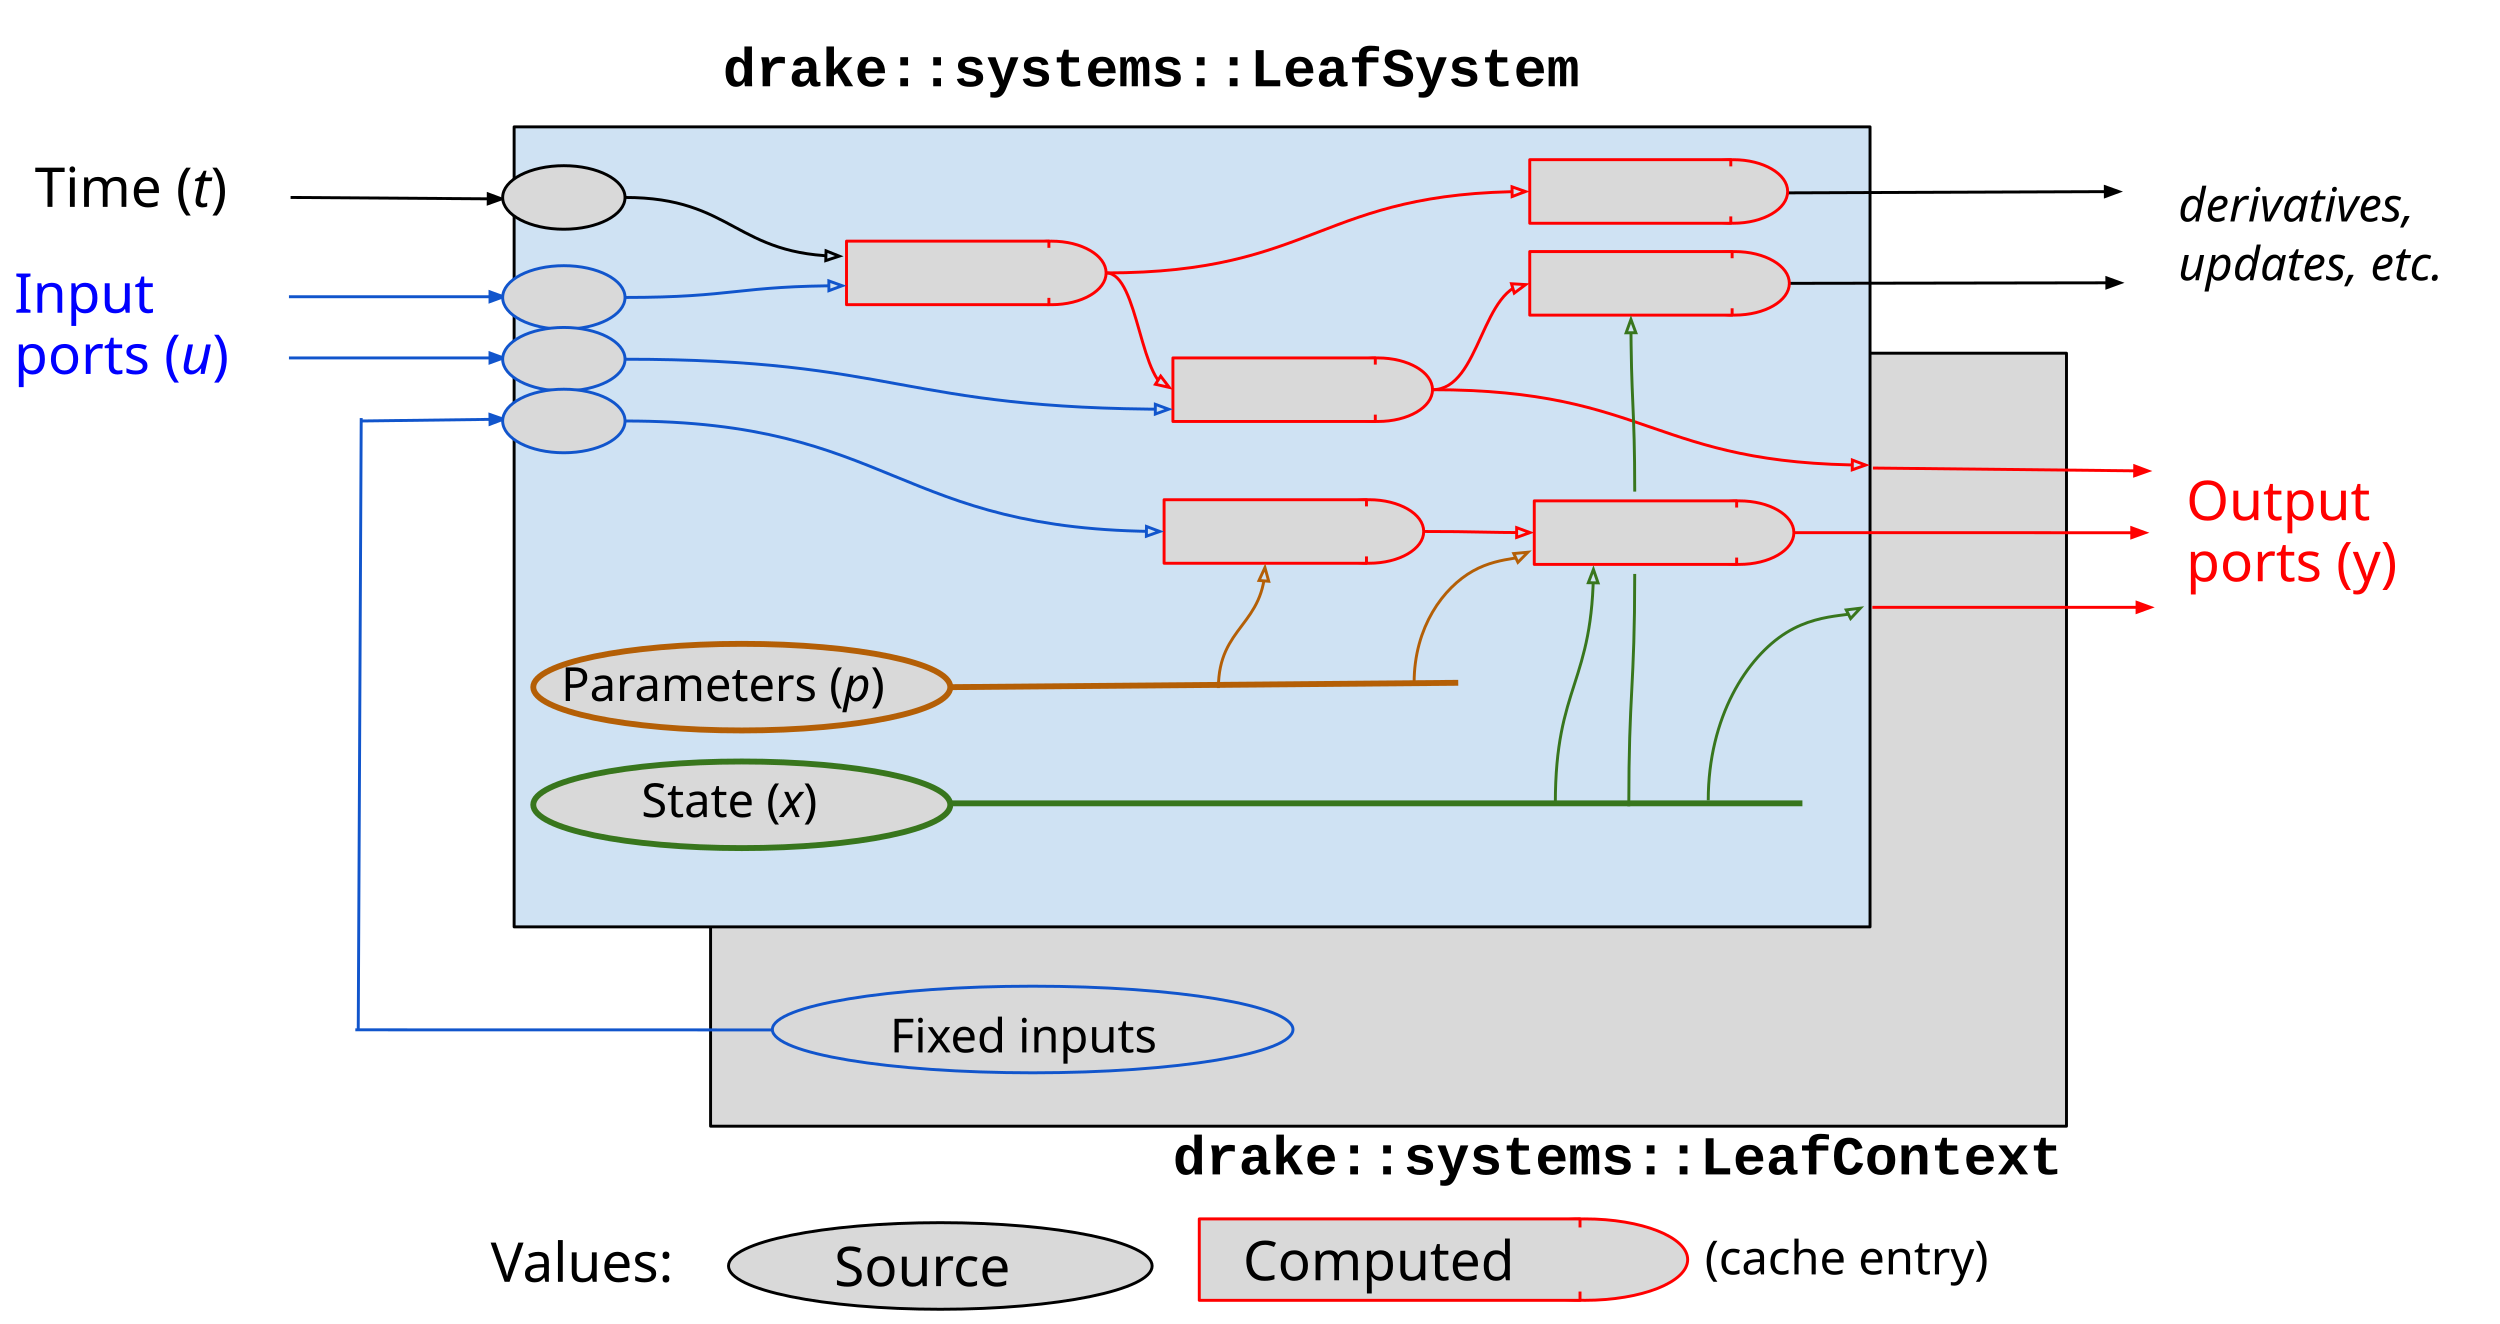
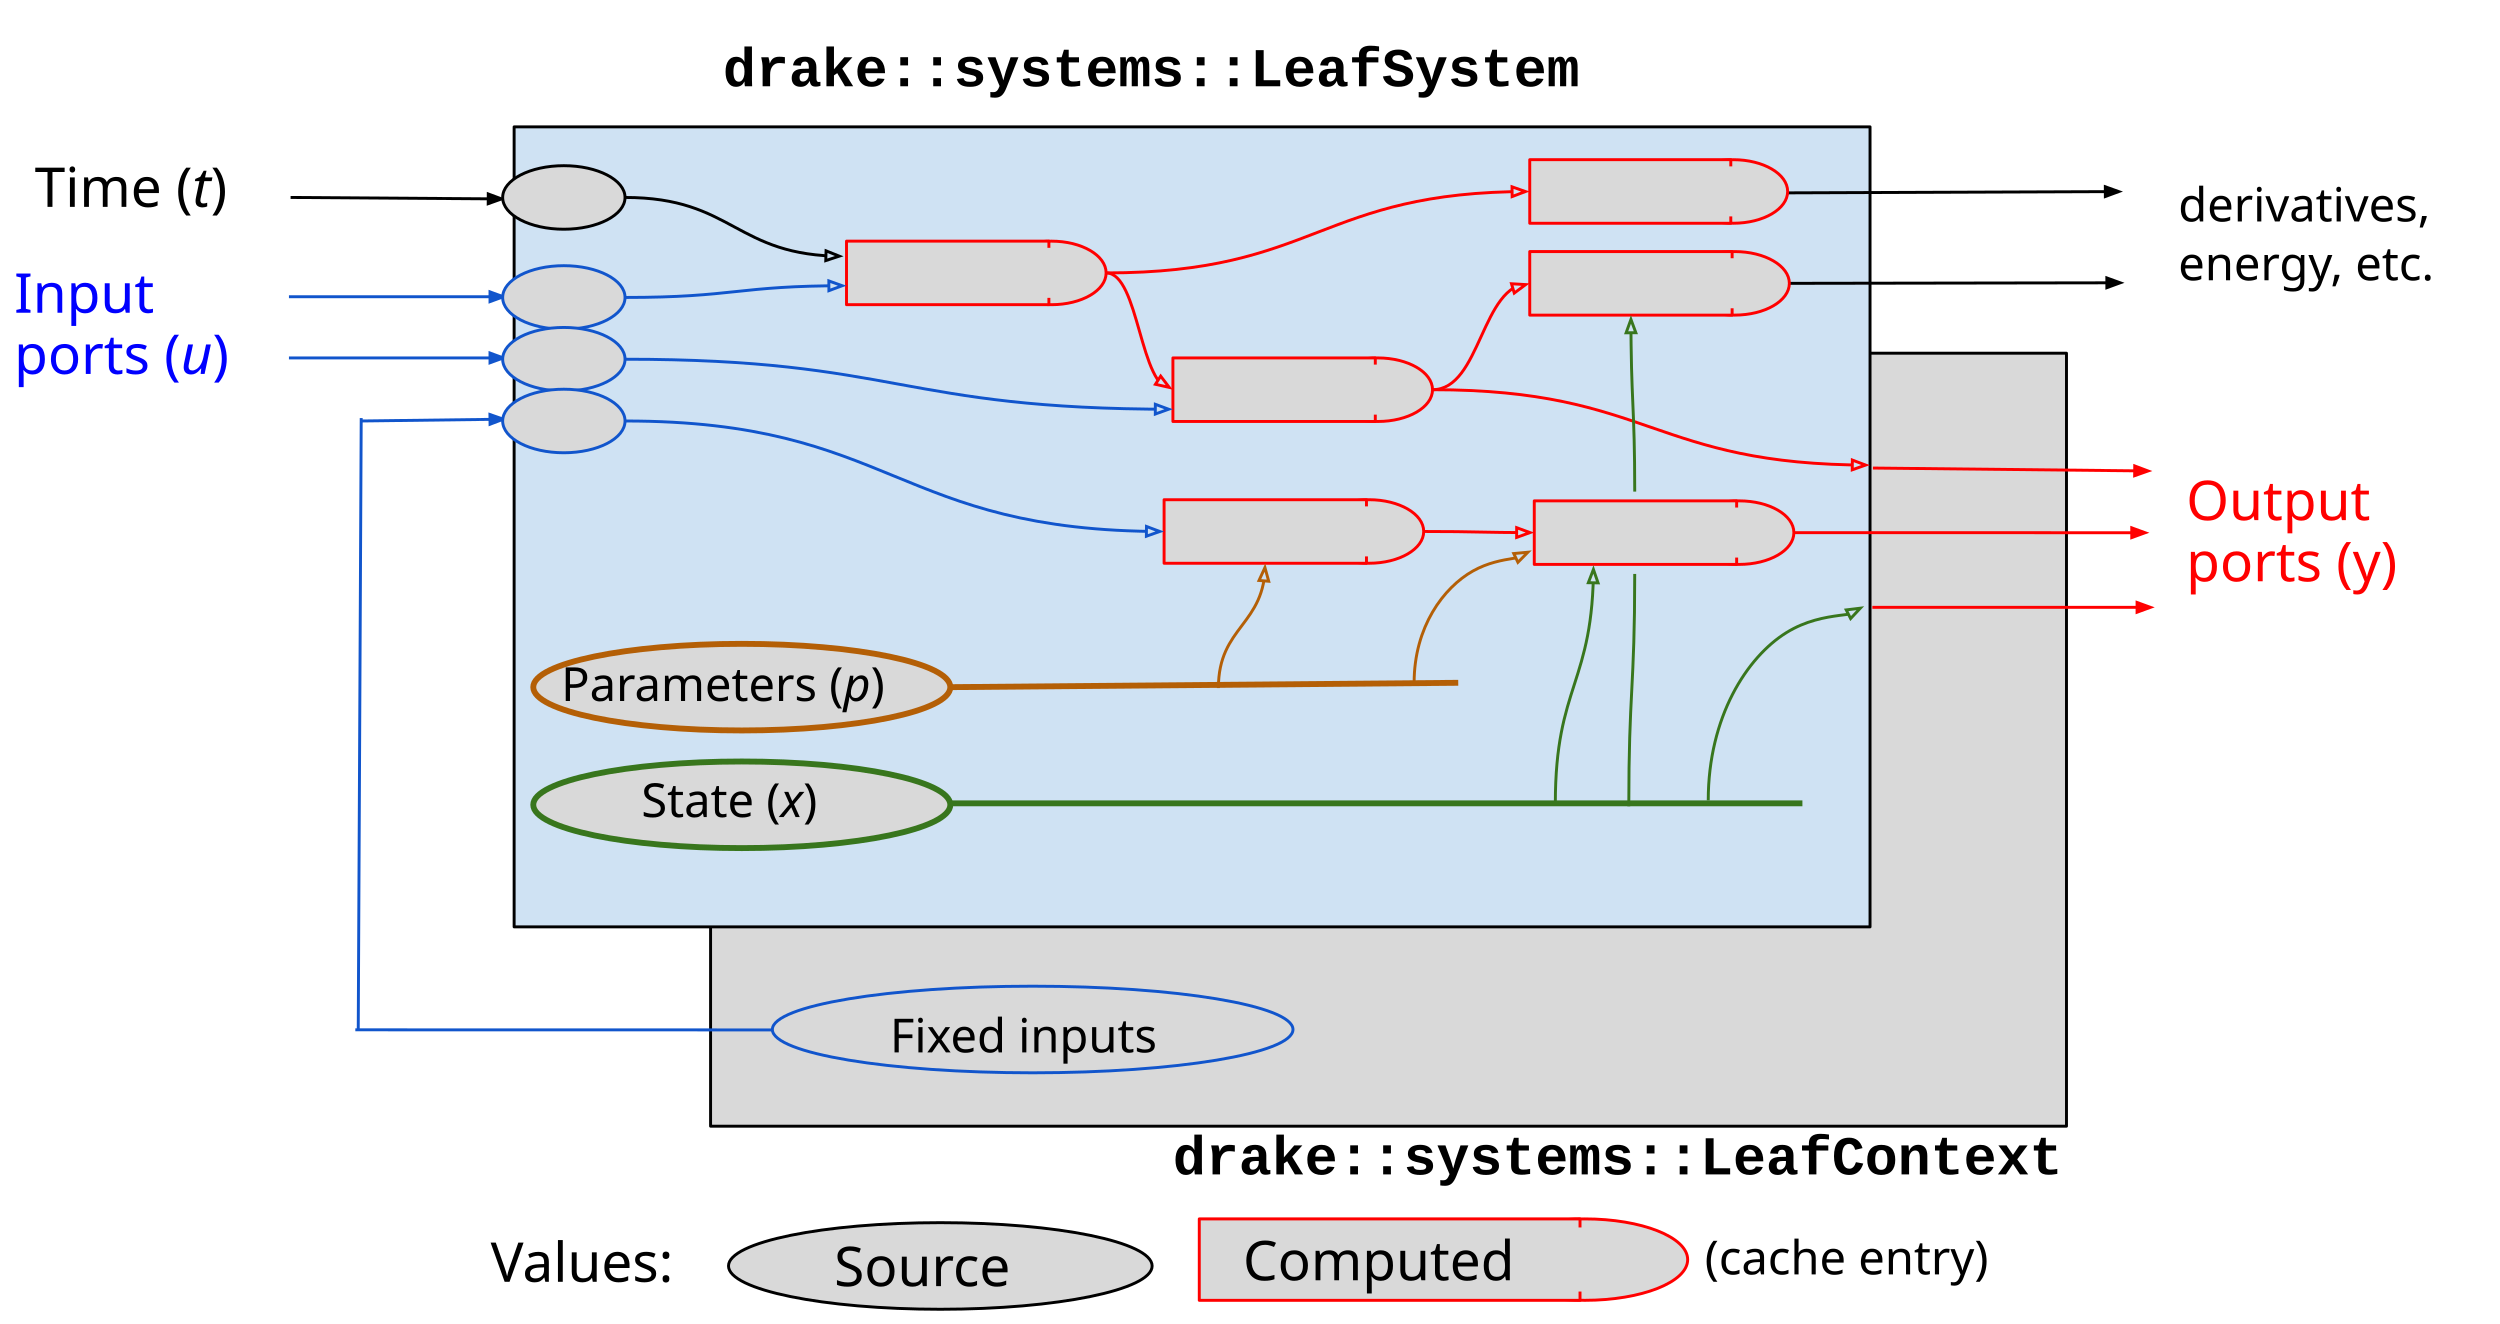
<svg xmlns="http://www.w3.org/2000/svg" style="fill:none;stroke:none;stroke-linecap:square;stroke-miterlimit:10" height="450" width="850" id="svg349" stroke-miterlimit="10" viewBox="0 0 850 450" version="1.1">
  <defs id="defs353" />
  <clipPath id="p.0">
    <path style="clip-rule:nonzero" id="path2" d="M 0,0 H 960 V 720 H 0 Z" />
  </clipPath>
  <path d="m -14.197,-255.664 h 960 v 720 h -960 z" id="path5" style="fill:#000000;fill-opacity:0;fill-rule:evenodd" />
  <path d="m 98.241,100.895 h 74.362" id="path7" style="fill:#000000;fill-opacity:0;fill-rule:evenodd" />
  <path d="m 98.241,100.895 h 68.362" id="path9" style="fill-rule:evenodd;stroke:#1155cc;stroke-width:1;stroke-linecap:butt;stroke-linejoin:round" />
  <path d="m 166.604,102.547 4.538,-1.652 -4.538,-1.652 z" id="path11" style="fill:#1155cc;fill-rule:evenodd;stroke:#1155cc;stroke-width:1;stroke-linecap:butt" />
  <path d="m 98.241,121.695 h 74.362" id="path13" style="fill:#000000;fill-opacity:0;fill-rule:evenodd" />
  <path d="m 98.241,121.695 h 68.362" id="path15" style="fill-rule:evenodd;stroke:#1155cc;stroke-width:1;stroke-linecap:butt;stroke-linejoin:round" />
  <path d="m 166.604,123.347 4.538,-1.652 -4.538,-1.652 z" id="path17" style="fill:#1155cc;fill-rule:evenodd;stroke:#1155cc;stroke-width:1;stroke-linecap:butt" />
  <path d="M 241.596,120.097 H 702.604 V 382.9 H 241.596 Z" id="path19" style="fill:#d9d9d9;fill-rule:evenodd" />
  <path d="M 241.596,120.097 H 702.604 V 382.9 H 241.596 Z" id="path21" style="fill-rule:evenodd;stroke:#000000;stroke-width:1;stroke-linecap:butt;stroke-linejoin:round" />
  <path d="m 122.803,143.136 49.795,-0.63" id="path23" style="fill:#000000;fill-opacity:0;fill-rule:evenodd" />
  <path d="m 122.803,143.136 43.796,-0.554" id="path25" style="fill-rule:evenodd;stroke:#1155cc;stroke-width:1;stroke-linecap:butt;stroke-linejoin:round" />
  <path d="m 166.62,144.234 4.517,-1.709 -4.559,-1.594 z" id="path27" style="fill:#1155cc;fill-rule:evenodd;stroke:#1155cc;stroke-width:1;stroke-linecap:butt" />
  <path d="M 98.803,67.136 172,67.64" id="path29" style="fill:#000000;fill-opacity:0;fill-rule:evenodd" />
  <path d="m 98.803,67.136 67.197,0.463" id="path31" style="fill-rule:evenodd;stroke:#000000;stroke-width:1;stroke-linecap:butt;stroke-linejoin:round" />
  <path d="m 165.989,69.251 4.549,-1.62 -4.527,-1.683 z" id="path33" style="fill:#000000;fill-rule:evenodd;stroke:#000000;stroke-width:1;stroke-linecap:butt" />
  <path d="M 174.803,43.136 H 635.811 V 315.136 H 174.803 Z" id="path35" style="fill:#cfe2f3;fill-rule:evenodd" />
  <path d="M 174.803,43.136 H 635.811 V 315.136 H 174.803 Z" id="path37" style="fill-rule:evenodd;stroke:#000000;stroke-width:1;stroke-linecap:butt;stroke-linejoin:round" />
  <path d="m 487.058,348.496 h 327.433 v 21.606 h -327.433 z" id="path39" style="fill:#000000;fill-opacity:0;fill-rule:evenodd" />
  <path d="m 234.052,4.496 h 327.433 V 26.102 h -327.433 z" id="path43" style="fill:#000000;fill-opacity:0;fill-rule:evenodd" />
  <path d="m 636.803,159.136 94.992,1.008" id="path47" style="fill:#000000;fill-opacity:0;fill-rule:evenodd" />
  <path d="m 636.803,159.136 88.992,0.944" id="path49" style="fill-rule:evenodd;stroke:#ff0000;stroke-width:1;stroke-linecap:butt;stroke-linejoin:round" />
  <path d="m 725.778,161.732 4.555,-1.604 -4.52,-1.7 z" id="path51" style="fill:#ff0000;fill-rule:evenodd;stroke:#ff0000;stroke-width:1;stroke-linecap:butt" />
  <path d="m 609.917,181.096 120.882,0.032" id="path53" style="fill:#000000;fill-opacity:0;fill-rule:evenodd" />
  <path d="m 609.917,181.096 114.882,0.03" id="path55" style="fill-rule:evenodd;stroke:#ff0000;stroke-width:1;stroke-linecap:butt;stroke-linejoin:round" />
  <path d="m 724.798,182.777 4.539,-1.651 -4.538,-1.653 z" id="path57" style="fill:#ff0000;fill-rule:evenodd;stroke:#ff0000;stroke-width:1;stroke-linecap:butt" />
  <path d="m 636.604,206.495 h 96" id="path59" style="fill:#000000;fill-opacity:0;fill-rule:evenodd" />
  <path d="m 636.604,206.495 h 90" id="path61" style="fill-rule:evenodd;stroke:#ff0000;stroke-width:1;stroke-linecap:butt;stroke-linejoin:round" />
  <path d="m 726.604,208.147 4.538,-1.652 -4.538,-1.652 z" id="path63" style="fill:#ff0000;fill-rule:evenodd;stroke:#ff0000;stroke-width:1;stroke-linecap:butt" />
  <path d="m 608.378,96.336 113.953,-0.189" id="path65" style="fill:#000000;fill-opacity:0;fill-rule:evenodd" />
  <path d="m 608.378,96.336 107.953,-0.179" id="path67" style="fill-rule:evenodd;stroke:#000000;stroke-width:1;stroke-linecap:butt;stroke-linejoin:round" />
  <path d="m 716.334,97.809 4.535,-1.659 -4.541,-1.644 z" id="path69" style="fill:#000000;fill-rule:evenodd;stroke:#000000;stroke-width:1;stroke-linecap:butt" />
  <path d="M 7.042,96.688 H 103.042 V 137.884 H 7.042 Z" id="path71" style="fill:#000000;fill-opacity:0;fill-rule:evenodd" />
  <path d="m 607.262,65.575 114.551,-0.441" id="path81" style="fill:#000000;fill-opacity:0;fill-rule:evenodd" />
  <path d="m 607.262,65.575 108.551,-0.418" id="path83" style="fill-rule:evenodd;stroke:#000000;stroke-width:1;stroke-linecap:butt;stroke-linejoin:round" />
  <path d="m 715.82,66.809 4.532,-1.669 -4.544,-1.634 z" id="path85" style="fill:#000000;fill-rule:evenodd;stroke:#000000;stroke-width:1;stroke-linecap:butt" />
  <path d="m 4,43.136 h 100 v 41.197 H 4 Z" id="path87" style="fill:#000000;fill-opacity:0;fill-rule:evenodd" />
  <path d="m 738.717,165.139 h 96 v 41.197 h -96 z" id="path95" style="fill:#000000;fill-opacity:0;fill-rule:evenodd" />
  <path d="M 733.396,50.895 H 848.609 V 115.682 H 733.396 Z" id="path105" style="fill:#000000;fill-opacity:0;fill-rule:evenodd" />
  <path d="M 262.604,350.171 120.808,350.14" id="path111" style="fill:#000000;fill-opacity:0;fill-rule:evenodd" />
  <path d="M 262.604,350.171 120.808,350.14" id="path113" style="fill-rule:evenodd;stroke:#1155cc;stroke-width:1;stroke-linecap:butt;stroke-linejoin:round" />
  <path d="m 121.803,350.136 1.008,-208" id="path115" style="fill:#000000;fill-opacity:0;fill-rule:evenodd" />
  <path d="m 121.803,350.136 1.008,-208" id="path117" style="fill-rule:evenodd;stroke:#1155cc;stroke-width:1;stroke-linecap:butt;stroke-linejoin:round" />
  <path d="m 181.312,233.63 v 0 c 0,-8.132 31.742,-14.724 70.898,-14.724 v 0 c 39.156,0 70.898,6.592 70.898,14.724 v 0 c 0,8.132 -31.742,14.724 -70.898,14.724 v 0 c -39.156,0 -70.898,-6.592 -70.898,-14.724 z" id="path119" style="fill:#d9d9d9;fill-rule:evenodd" />
  <path d="m 181.312,233.63 v 0 c 0,-8.132 31.742,-14.724 70.898,-14.724 v 0 c 39.156,0 70.898,6.592 70.898,14.724 v 0 c 0,8.132 -31.742,14.724 -70.898,14.724 v 0 c -39.156,0 -70.898,-6.592 -70.898,-14.724 z" id="path121" style="fill-rule:evenodd;stroke:#b45f06;stroke-width:2;stroke-linecap:butt;stroke-linejoin:round" />
  <path d="m 170.903,67.136 v 0 c 0,-5.966 9.314,-10.803 20.803,-10.803 v 0 c 11.489,0 20.803,4.837 20.803,10.803 v 0 c 0,5.966 -9.314,10.803 -20.803,10.803 v 0 c -11.489,0 -20.803,-4.837 -20.803,-10.803 z" id="path123" style="fill:#d9d9d9;fill-rule:evenodd" />
  <path d="m 170.903,67.136 v 0 c 0,-5.966 9.314,-10.803 20.803,-10.803 v 0 c 11.489,0 20.803,4.837 20.803,10.803 v 0 c 0,5.966 -9.314,10.803 -20.803,10.803 v 0 c -11.489,0 -20.803,-4.837 -20.803,-10.803 z" id="path125" style="fill-rule:evenodd;stroke:#000000;stroke-width:1;stroke-linecap:butt;stroke-linejoin:round" />
  <path d="m 170.903,101.136 v 0 c 0,-5.966 9.314,-10.803 20.803,-10.803 v 0 c 11.489,0 20.803,4.837 20.803,10.803 v 0 c 0,5.966 -9.314,10.803 -20.803,10.803 v 0 c -11.489,0 -20.803,-4.837 -20.803,-10.803 z" id="path127" style="fill:#d9d9d9;fill-rule:evenodd" />
  <path d="m 170.903,101.136 v 0 c 0,-5.966 9.314,-10.803 20.803,-10.803 v 0 c 11.489,0 20.803,4.837 20.803,10.803 v 0 c 0,5.966 -9.314,10.803 -20.803,10.803 v 0 c -11.489,0 -20.803,-4.837 -20.803,-10.803 z" id="path129" style="fill-rule:evenodd;stroke:#1155cc;stroke-width:1;stroke-linecap:butt;stroke-linejoin:round" />
  <path d="m 170.903,122.136 v 0 c 0,-5.966 9.314,-10.803 20.803,-10.803 v 0 c 11.489,0 20.803,4.837 20.803,10.803 v 0 c 0,5.966 -9.314,10.803 -20.803,10.803 v 0 c -11.489,0 -20.803,-4.837 -20.803,-10.803 z" id="path131" style="fill:#d9d9d9;fill-rule:evenodd" />
  <path d="m 170.903,122.136 v 0 c 0,-5.966 9.314,-10.803 20.803,-10.803 v 0 c 11.489,0 20.803,4.837 20.803,10.803 v 0 c 0,5.966 -9.314,10.803 -20.803,10.803 v 0 c -11.489,0 -20.803,-4.837 -20.803,-10.803 z" id="path133" style="fill-rule:evenodd;stroke:#1155cc;stroke-width:1;stroke-linecap:butt;stroke-linejoin:round" />
  <path d="m 170.903,143.136 v 0 c 0,-5.966 9.314,-10.803 20.803,-10.803 v 0 c 11.489,0 20.803,4.837 20.803,10.803 v 0 c 0,5.966 -9.314,10.803 -20.803,10.803 v 0 c -11.489,0 -20.803,-4.837 -20.803,-10.803 z" id="path135" style="fill:#d9d9d9;fill-rule:evenodd" />
  <path d="m 170.903,143.136 v 0 c 0,-5.966 9.314,-10.803 20.803,-10.803 v 0 c 11.489,0 20.803,4.837 20.803,10.803 v 0 c 0,5.966 -9.314,10.803 -20.803,10.803 v 0 c -11.489,0 -20.803,-4.837 -20.803,-10.803 z" id="path137" style="fill-rule:evenodd;stroke:#1155cc;stroke-width:1;stroke-linecap:butt;stroke-linejoin:round" />
  <path d="m 262.604,350.029 v 0 c 0,-8.132 39.625,-14.724 88.504,-14.724 v 0 c 48.879,0 88.504,6.592 88.504,14.724 v 0 c 0,8.132 -39.625,14.724 -88.504,14.724 v 0 c -48.879,0 -88.504,-6.592 -88.504,-14.724 z" id="path139" style="fill:#d9d9d9;fill-rule:evenodd" />
  <path d="m 262.604,350.029 v 0 c 0,-8.132 39.625,-14.724 88.504,-14.724 v 0 c 48.879,0 88.504,6.592 88.504,14.724 v 0 c 0,8.132 -39.625,14.724 -88.504,14.724 v 0 c -48.879,0 -88.504,-6.592 -88.504,-14.724 z" id="path141" style="fill-rule:evenodd;stroke:#1155cc;stroke-width:1;stroke-linecap:butt;stroke-linejoin:round" />
  <path d="m 187.551,221.504 h 125.512 v 21.606 H 187.551 Z" id="path145" style="fill:#000000;fill-opacity:0;fill-rule:evenodd" />
  <path d="m 181.312,273.63 v 0 c 0,-8.132 31.742,-14.724 70.898,-14.724 v 0 c 39.156,0 70.898,6.592 70.898,14.724 v 0 c 0,8.132 -31.742,14.724 -70.898,14.724 v 0 c -39.156,0 -70.898,-6.592 -70.898,-14.724 z" id="path153" style="fill:#d9d9d9;fill-rule:evenodd" />
  <path d="m 181.312,273.63 v 0 c 0,-8.132 31.742,-14.724 70.898,-14.724 v 0 c 39.156,0 70.898,6.592 70.898,14.724 v 0 c 0,8.132 -31.742,14.724 -70.898,14.724 v 0 c -39.156,0 -70.898,-6.592 -70.898,-14.724 z" id="path155" style="fill-rule:evenodd;stroke:#38761d;stroke-width:2;stroke-linecap:butt;stroke-linejoin:round" />
  <path d="m 191.551,263.504 h 125.512 v 21.606 H 191.551 Z" id="path157" style="fill:#000000;fill-opacity:0;fill-rule:evenodd" />
  <path d="m 338.911,92.793 v 0 c 0,-5.966 8.32,-10.803 18.584,-10.803 v 0 c 10.263,0 18.584,4.837 18.584,10.803 v 0 c 0,5.966 -8.32,10.803 -18.584,10.803 v 0 c -10.263,0 -18.584,-4.837 -18.584,-10.803 z" id="path165" style="fill:#d9d9d9;fill-rule:evenodd" />
  <path d="m 338.911,92.793 v 0 c 0,-5.966 8.32,-10.803 18.584,-10.803 v 0 c 10.263,0 18.584,4.837 18.584,10.803 v 0 c 0,5.966 -8.32,10.803 -18.584,10.803 v 0 c -10.263,0 -18.584,-4.837 -18.584,-10.803 z" id="path167" style="fill-rule:evenodd;stroke:#ff0000;stroke-width:1;stroke-linecap:butt;stroke-linejoin:round" />
  <path d="M 287.813,81.989 H 356.623 V 103.596 H 287.813 Z" id="path169" style="fill:#d9d9d9;fill-rule:evenodd" />
  <path d="M 287.813,81.989 H 356.623 V 103.596 H 287.813 Z" id="path171" style="fill-rule:evenodd;stroke:#ff0000;stroke-width:1;stroke-linecap:butt;stroke-linejoin:round" />
  <path d="m 353.645,84.26 h 5.971 v 17.008 h -5.971 z" id="path173" style="fill:#d9d9d9;fill-rule:evenodd" />
  <path d="m 572.75,181.096 v 0 c 0,-5.966 8.32,-10.803 18.584,-10.803 v 0 c 10.263,0 18.584,4.837 18.584,10.803 v 0 c 0,5.966 -8.32,10.803 -18.584,10.803 v 0 c -10.263,0 -18.584,-4.837 -18.584,-10.803 z" id="path175" style="fill:#d9d9d9;fill-rule:evenodd" />
  <path d="m 572.75,181.096 v 0 c 0,-5.966 8.32,-10.803 18.584,-10.803 v 0 c 10.263,0 18.584,4.837 18.584,10.803 v 0 c 0,5.966 -8.32,10.803 -18.584,10.803 v 0 c -10.263,0 -18.584,-4.837 -18.584,-10.803 z" id="path177" style="fill-rule:evenodd;stroke:#ff0000;stroke-width:1;stroke-linecap:butt;stroke-linejoin:round" />
  <path d="m 521.652,170.293 h 68.81 v 21.606 h -68.81 z" id="path179" style="fill:#d9d9d9;fill-rule:evenodd" />
  <path d="m 521.652,170.293 h 68.81 v 21.606 h -68.81 z" id="path181" style="fill-rule:evenodd;stroke:#ff0000;stroke-width:1;stroke-linecap:butt;stroke-linejoin:round" />
  <path d="m 587.484,172.563 h 5.971 v 17.008 h -5.971 z" id="path183" style="fill:#d9d9d9;fill-rule:evenodd" />
  <path d="m 446.89,180.703 v 0 c 0,-5.966 8.32,-10.803 18.584,-10.803 v 0 c 10.263,0 18.584,4.837 18.584,10.803 v 0 c 0,5.966 -8.32,10.803 -18.584,10.803 v 0 c -10.263,0 -18.584,-4.837 -18.584,-10.803 z" id="path185" style="fill:#d9d9d9;fill-rule:evenodd" />
  <path d="m 446.89,180.703 v 0 c 0,-5.966 8.32,-10.803 18.584,-10.803 v 0 c 10.263,0 18.584,4.837 18.584,10.803 v 0 c 0,5.966 -8.32,10.803 -18.584,10.803 v 0 c -10.263,0 -18.584,-4.837 -18.584,-10.803 z" id="path187" style="fill-rule:evenodd;stroke:#ff0000;stroke-width:1;stroke-linecap:butt;stroke-linejoin:round" />
  <path d="m 395.791,169.9 h 68.81 v 21.606 h -68.81 z" id="path189" style="fill:#d9d9d9;fill-rule:evenodd" />
  <path d="m 395.791,169.9 h 68.81 v 21.606 h -68.81 z" id="path191" style="fill-rule:evenodd;stroke:#ff0000;stroke-width:1;stroke-linecap:butt;stroke-linejoin:round" />
  <path d="m 461.624,172.171 h 5.971 v 17.008 h -5.971 z" id="path193" style="fill:#d9d9d9;fill-rule:evenodd" />
  <path d="m 571.211,96.336 v 0 c 0,-5.966 8.32,-10.803 18.584,-10.803 v 0 c 10.263,0 18.584,4.837 18.584,10.803 v 0 c 0,5.966 -8.32,10.803 -18.584,10.803 v 0 c -10.263,0 -18.584,-4.837 -18.584,-10.803 z" id="path195" style="fill:#d9d9d9;fill-rule:evenodd" />
  <path d="m 571.211,96.336 v 0 c 0,-5.966 8.32,-10.803 18.584,-10.803 v 0 c 10.263,0 18.584,4.837 18.584,10.803 v 0 c 0,5.966 -8.32,10.803 -18.584,10.803 v 0 c -10.263,0 -18.584,-4.837 -18.584,-10.803 z" id="path197" style="fill-rule:evenodd;stroke:#ff0000;stroke-width:1;stroke-linecap:butt;stroke-linejoin:round" />
  <path d="m 520.113,85.533 h 68.81 v 21.606 h -68.81 z" id="path199" style="fill:#d9d9d9;fill-rule:evenodd" />
  <path d="m 520.113,85.533 h 68.81 v 21.606 h -68.81 z" id="path201" style="fill-rule:evenodd;stroke:#ff0000;stroke-width:1;stroke-linecap:butt;stroke-linejoin:round" />
  <path d="m 585.945,87.803 h 5.971 V 104.811 h -5.971 z" id="path203" style="fill:#d9d9d9;fill-rule:evenodd" />
  <path d="m 570.875,65.1 v 0 c 0,-5.966 8.266,-10.803 18.462,-10.803 v 0 c 10.196,0 18.462,4.837 18.462,10.803 v 0 c 0,5.966 -8.266,10.803 -18.462,10.803 v 0 c -10.196,0 -18.462,-4.837 -18.462,-10.803 z" id="path205" style="fill:#d9d9d9;fill-rule:evenodd" />
  <path d="m 570.875,65.1 v 0 c 0,-5.966 8.266,-10.803 18.462,-10.803 v 0 c 10.196,0 18.462,4.837 18.462,10.803 v 0 c 0,5.966 -8.266,10.803 -18.462,10.803 v 0 c -10.196,0 -18.462,-4.837 -18.462,-10.803 z" id="path207" style="fill-rule:evenodd;stroke:#ff0000;stroke-width:1;stroke-linecap:butt;stroke-linejoin:round" />
  <path d="m 520.113,54.297 h 68.358 v 21.606 h -68.358 z" id="path209" style="fill:#d9d9d9;fill-rule:evenodd" />
  <path d="m 520.113,54.297 h 68.358 v 21.606 h -68.358 z" id="path211" style="fill-rule:evenodd;stroke:#ff0000;stroke-width:1;stroke-linecap:butt;stroke-linejoin:round" />
  <path d="m 585.512,56.567 h 5.932 v 17.008 h -5.932 z" id="path213" style="fill:#d9d9d9;fill-rule:evenodd" />
  <path d="m 449.89,132.499 v 0 c 0,-5.966 8.32,-10.803 18.584,-10.803 v 0 c 10.263,0 18.584,4.837 18.584,10.803 v 0 c 0,5.966 -8.32,10.803 -18.584,10.803 v 0 c -10.263,0 -18.584,-4.837 -18.584,-10.803 z" id="path215" style="fill:#d9d9d9;fill-rule:evenodd" />
  <path d="m 449.89,132.499 v 0 c 0,-5.966 8.32,-10.803 18.584,-10.803 v 0 c 10.263,0 18.584,4.837 18.584,10.803 v 0 c 0,5.966 -8.32,10.803 -18.584,10.803 v 0 c -10.263,0 -18.584,-4.837 -18.584,-10.803 z" id="path217" style="fill-rule:evenodd;stroke:#ff0000;stroke-width:1;stroke-linecap:butt;stroke-linejoin:round" />
  <path d="m 398.791,121.695 h 68.81 v 21.606 h -68.81 z" id="path219" style="fill:#d9d9d9;fill-rule:evenodd" />
  <path d="m 398.791,121.695 h 68.81 v 21.606 h -68.81 z" id="path221" style="fill-rule:evenodd;stroke:#ff0000;stroke-width:1;stroke-linecap:butt;stroke-linejoin:round" />
  <path d="m 464.624,123.966 h 5.971 v 17.008 h -5.971 z" id="path223" style="fill:#d9d9d9;fill-rule:evenodd" />
  <path d="m 487.057,132.499 c 8.264,0 12.394,-9.039 16.528,-18.079 4.134,-9.039 8.271,-18.079 16.543,-18.079" id="path225" style="fill:#000000;fill-opacity:0;fill-rule:evenodd" />
  <path d="m 487.057,132.499 c 8.264,0 12.394,-9.039 16.528,-18.079 2.067,-4.52 4.135,-9.039 6.72,-12.429 0.646,-0.847 1.325,-1.624 2.044,-2.313 0.359,-0.344 0.729,-0.666 1.11,-0.964 0.19,-0.149 0.383,-0.292 0.579,-0.428 0.098,-0.068 0.197,-0.135 0.296,-0.2 l 0.044,-0.028" id="path227" style="fill-rule:evenodd;stroke:#ff0000;stroke-width:1;stroke-linecap:butt;stroke-linejoin:round" />
  <path d="m 514.851,99.64 3.876,-2.881 -4.821,-0.285 z" id="path229" style="fill-rule:evenodd;stroke:#ff0000;stroke-width:1;stroke-linecap:butt" />
  <path d="m 487.057,132.499 c 37.181,0 55.772,6.409 74.362,12.819 18.591,6.409 37.181,12.819 74.362,12.819" id="path231" style="fill:#000000;fill-opacity:0;fill-rule:evenodd" />
  <path d="m 487.057,132.499 c 37.181,0 55.772,6.409 74.362,12.819 9.295,3.205 18.591,6.409 30.21,8.813 5.81,1.202 12.2,2.203 19.462,2.904 3.631,0.35 7.48,0.626 11.583,0.814 2.052,0.094 4.167,0.166 6.35,0.214 l 0.758,0.015" id="path233" style="fill-rule:evenodd;stroke:#ff0000;stroke-width:1;stroke-linecap:butt;stroke-linejoin:round" />
  <path d="m 629.765,159.729 4.554,-1.607 -4.522,-1.696 z" id="path235" style="fill-rule:evenodd;stroke:#ff0000;stroke-width:1;stroke-linecap:butt" />
  <path d="M 322.803,273.136 H 612.819" id="path237" style="fill:#000000;fill-opacity:0;fill-rule:evenodd" />
  <path d="M 322.803,273.136 H 612.819" id="path239" style="fill-rule:evenodd;stroke:#38761d;stroke-width:2;stroke-linecap:butt;stroke-linejoin:round" />
  <path d="m 323.108,233.63 172.693,-1.48" id="path241" style="fill:#000000;fill-opacity:0;fill-rule:evenodd" />
  <path d="m 323.108,233.63 172.693,-1.48" id="path243" style="fill-rule:evenodd;stroke:#b45f06;stroke-width:2;stroke-linecap:butt;stroke-linejoin:round" />
  <path d="m 212.509,67.136 c 18.575,0 27.862,5 37.15,10 9.287,5 18.575,10 37.15,10" id="path245" style="fill:#000000;fill-opacity:0;fill-rule:evenodd" />
  <path d="m 212.509,67.136 c 18.575,0 27.862,5 37.15,10 4.644,2.5 9.287,5 15.092,6.875 2.902,0.938 6.095,1.719 9.723,2.266 1.814,0.273 3.737,0.488 5.787,0.635 l 0.551,0.037" id="path247" style="fill-rule:evenodd;stroke:#000000;stroke-width:1;stroke-linecap:butt;stroke-linejoin:round" />
  <path d="m 280.76,88.6 4.588,-1.509 -4.484,-1.793 z" id="path249" style="fill-rule:evenodd;stroke:#000000;stroke-width:1;stroke-linecap:butt" />
  <path d="m 212.509,101.136 c 18.827,0 28.24,-1 37.654,-2 9.413,-1 18.827,-2 37.654,-2" id="path251" style="fill:#000000;fill-opacity:0;fill-rule:evenodd" />
  <path d="m 212.509,101.136 c 18.827,0 28.24,-1 37.654,-2 4.707,-0.5 9.413,-1 15.297,-1.375 2.942,-0.188 6.178,-0.344 9.855,-0.453 1.839,-0.055 3.787,-0.098 5.865,-0.127 l 0.637,-0.008" id="path253" style="fill-rule:evenodd;stroke:#1155cc;stroke-width:1;stroke-linecap:butt;stroke-linejoin:round" />
  <path d="m 281.827,98.825 4.528,-1.68 -4.548,-1.624 z" id="path255" style="fill-rule:evenodd;stroke:#1155cc;stroke-width:1;stroke-linecap:butt" />
  <path d="m 376.078,92.793 c 5.678,0 8.518,9.929 11.357,19.858 2.839,9.929 5.676,19.858 11.352,19.858" id="path257" style="fill:#000000;fill-opacity:0;fill-rule:evenodd" />
  <path d="m 376.078,92.793 c 5.678,0 8.518,9.929 11.357,19.858 1.419,4.965 2.838,9.929 4.612,13.653 0.443,0.931 0.909,1.784 1.402,2.54 0.062,0.095 0.124,0.188 0.186,0.279 l 0.102,0.145" id="path259" style="fill-rule:evenodd;stroke:#ff0000;stroke-width:1;stroke-linecap:butt;stroke-linejoin:round" />
  <path d="m 392.845,130.659 4.711,1.061 -2.927,-3.841 z" id="path261" style="fill-rule:evenodd;stroke:#ff0000;stroke-width:1;stroke-linecap:butt" />
  <path d="m 376.078,92.793 c 36.009,0 54.013,-6.921 72.017,-13.843 18.004,-6.921 36.007,-13.843 72.014,-13.843" id="path263" style="fill:#000000;fill-opacity:0;fill-rule:evenodd" />
  <path d="m 376.078,92.793 c 36.009,0 54.013,-6.921 72.017,-13.843 9.002,-3.461 18.004,-6.921 29.256,-9.517 5.626,-1.298 11.815,-2.379 18.847,-3.136 3.516,-0.379 7.244,-0.676 11.217,-0.879 1.987,-0.101 4.035,-0.179 6.149,-0.232 l 0.545,-0.012" id="path265" style="fill-rule:evenodd;stroke:#ff0000;stroke-width:1;stroke-linecap:butt;stroke-linejoin:round" />
  <path d="m 514.129,66.827 4.519,-1.703 -4.556,-1.6 z" id="path267" style="fill-rule:evenodd;stroke:#ff0000;stroke-width:1;stroke-linecap:butt" />
  <path d="m 580.803,272.136 c 0,-28.5 13.252,-48.748 26.504,-57 13.252,-8.252 26.504,-4.508 26.504,-9.016" id="path269" style="fill:#000000;fill-opacity:0;fill-rule:evenodd" />
  <path d="m 580.803,272.136 c 0,-28.5 13.252,-48.748 26.504,-57 6.626,-4.126 13.252,-5.253 18.221,-5.912 0.621,-0.082 1.216,-0.157 1.783,-0.23 0.283,-0.036 0.559,-0.072 0.827,-0.108 l 0.325,-0.045" id="path271" style="fill-rule:evenodd;stroke:#38761d;stroke-width:1;stroke-linecap:butt;stroke-linejoin:round" />
  <path d="m 629.212,210.314 3.296,-3.53 -4.794,0.586 z" id="path273" style="fill-rule:evenodd;stroke:#38761d;stroke-width:1;stroke-linecap:butt" />
  <path d="m 212.509,122.136 c 46.575,0 69.862,4.252 93.15,8.504 23.287,4.252 46.575,8.504 93.15,8.504" id="path275" style="fill:#000000;fill-opacity:0;fill-rule:evenodd" />
  <path d="m 212.509,122.136 c 46.575,0 69.862,4.252 93.15,8.504 11.644,2.126 23.287,4.252 37.842,5.846 7.277,0.797 15.282,1.462 24.379,1.927 4.548,0.233 9.37,0.415 14.509,0.54 2.57,0.062 5.219,0.11 7.954,0.142 0.684,0.008 1.373,0.015 2.067,0.021 l 0.399,0.003" id="path277" style="fill-rule:evenodd;stroke:#1155cc;stroke-width:1;stroke-linecap:butt;stroke-linejoin:round" />
  <path d="m 392.802,140.771 4.545,-1.633 -4.531,-1.67 z" id="path279" style="fill-rule:evenodd;stroke:#1155cc;stroke-width:1;stroke-linecap:butt" />
  <path d="m 414.259,233.932 c 0,-10.606 3.984,-15.909 7.969,-21.213 3.984,-5.303 7.968,-10.606 7.968,-21.213" id="path281" style="fill:#000000;fill-opacity:0;fill-rule:evenodd" />
  <path d="m 414.259,233.932 c 0,-10.606 3.984,-15.909 7.969,-21.213 1.992,-2.652 3.984,-5.303 5.478,-8.618 0.747,-1.657 1.37,-3.48 1.805,-5.552 0.054,-0.259 0.106,-0.522 0.155,-0.789 l 0.048,-0.274" id="path283" style="fill-rule:evenodd;stroke:#b45f06;stroke-width:1;stroke-linecap:butt;stroke-linejoin:round" />
  <path d="m 431.36,197.62 -1.282,-4.656 -2.011,4.391 z" id="path285" style="fill-rule:evenodd;stroke:#b45f06;stroke-width:1;stroke-linecap:butt" />
  <path d="m 484.057,180.703 c 9.399,0 14.097,0.095 18.798,0.189 4.701,0.095 9.404,0.189 18.809,0.189" id="path287" style="fill:#000000;fill-opacity:0;fill-rule:evenodd" />
  <path d="m 484.057,180.703 c 9.399,0 14.097,0.095 18.798,0.189 2.35,0.047 4.701,0.095 7.641,0.13 1.47,0.018 3.086,0.033 4.923,0.043 l 0.245,0.001" id="path289" style="fill-rule:evenodd;stroke:#ff0000;stroke-width:1;stroke-linecap:butt;stroke-linejoin:round" />
  <path d="m 515.659,182.718 4.542,-1.64 -4.534,-1.663 z" id="path291" style="fill-rule:evenodd;stroke:#ff0000;stroke-width:1;stroke-linecap:butt" />
  <path d="m 528.813,273.127 c 0,-20.244 3.244,-30.366 6.488,-40.488 3.244,-10.122 6.488,-20.244 6.488,-40.488" id="path293" style="fill:#000000;fill-opacity:0;fill-rule:evenodd" />
  <path d="m 528.813,273.127 c 0,-20.244 3.244,-30.366 6.488,-40.488 1.622,-5.061 3.244,-10.122 4.461,-16.448 0.608,-3.163 1.115,-6.643 1.47,-10.597 0.177,-1.977 0.317,-4.073 0.412,-6.307 0.012,-0.279 0.023,-0.561 0.034,-0.844 l 0.01,-0.293" id="path295" style="fill-rule:evenodd;stroke:#38761d;stroke-width:1;stroke-linecap:butt;stroke-linejoin:round" />
  <path d="m 543.338,198.178 -1.574,-4.566 -1.729,4.509 z" id="path297" style="fill-rule:evenodd;stroke:#38761d;stroke-width:1;stroke-linecap:butt" />
  <path d="m 212.509,143.136 c 45.821,0 68.732,9.394 91.641,18.787 22.909,9.394 45.817,18.787 91.634,18.787" id="path299" style="fill:#000000;fill-opacity:0;fill-rule:evenodd" />
  <path d="m 212.509,143.136 c 45.821,0 68.732,9.394 91.641,18.787 11.455,4.697 22.909,9.394 37.227,12.916 7.159,1.761 15.034,3.229 23.982,4.256 4.474,0.514 9.217,0.917 14.273,1.193 2.528,0.138 5.134,0.243 7.824,0.314 0.673,0.018 1.35,0.033 2.033,0.047 l 0.295,0.005" id="path301" style="fill-rule:evenodd;stroke:#1155cc;stroke-width:1;stroke-linecap:butt;stroke-linejoin:round" />
  <path d="m 389.77,182.307 4.553,-1.609 -4.522,-1.694 z" id="path303" style="fill-rule:evenodd;stroke:#1155cc;stroke-width:1;stroke-linecap:butt" />
  <path d="m 480.803,232.136 c 0,-19 10,-32.374 20,-38 10,-5.626 20,-3.504 20,-7.008" id="path305" style="fill:#000000;fill-opacity:0;fill-rule:evenodd" />
  <path d="m 480.803,232.136 c 0,-19 10,-32.374 20,-38 5,-2.813 10,-3.689 13.75,-4.3 l 0.829,-0.136" id="path307" style="fill-rule:evenodd;stroke:#b45f06;stroke-width:1;stroke-linecap:butt;stroke-linejoin:round" />
  <path d="m 516.091,191.193 3.392,-3.438 -4.808,0.454 z" id="path309" style="fill-rule:evenodd;stroke:#b45f06;stroke-width:1;stroke-linecap:butt" />
  <path d="m 553.789,274.135 c 0,-19.748 0.504,-29.622 1.008,-39.496 0.504,-9.874 1.008,-19.748 1.008,-39.496" id="path311" style="fill:#000000;fill-opacity:0;fill-rule:evenodd" />
  <path d="m 553.789,274.135 c 0,-19.748 0.504,-29.622 1.008,-39.496 0.504,-9.874 1.008,-19.748 1.008,-39.496" id="path313" style="fill-rule:evenodd;stroke:#38761d;stroke-width:1;stroke-linecap:butt;stroke-linejoin:round" />
  <path d="m 555.809,167.139 c 0,-15 -0.323,-22.5 -0.646,-30 -0.323,-7.5 -0.646,-15 -0.646,-30" id="path315" style="fill:#000000;fill-opacity:0;fill-rule:evenodd" />
  <path d="m 555.809,167.139 c 0,-15 -0.323,-22.5 -0.646,-30 -0.161,-3.75 -0.323,-7.5 -0.444,-12.188 -0.06,-2.344 -0.111,-4.922 -0.146,-7.852 -0.009,-0.732 -0.017,-1.487 -0.024,-2.265 l -0.012,-1.696" id="path317" style="fill-rule:evenodd;stroke:#38761d;stroke-width:1;stroke-linecap:butt;stroke-linejoin:round" />
  <path d="m 556.189,113.134 -1.667,-4.533 -1.637,4.543 z" id="path319" style="fill-rule:evenodd;stroke:#38761d;stroke-width:1;stroke-linecap:butt" />
  <path d="m 247.69,430.428 v 0 c 0,-8.132 32.243,-14.724 72.016,-14.724 v 0 c 39.773,0 72.016,6.592 72.016,14.724 v 0 c 0,8.132 -32.243,14.724 -72.016,14.724 v 0 c -39.773,0 -72.016,-6.592 -72.016,-14.724 z" id="path321" style="fill:#d9d9d9;fill-rule:evenodd" />
  <path d="m 247.69,430.428 v 0 c 0,-8.132 32.243,-14.724 72.016,-14.724 v 0 c 39.773,0 72.016,6.592 72.016,14.724 v 0 c 0,8.132 -32.243,14.724 -72.016,14.724 v 0 c -39.773,0 -72.016,-6.592 -72.016,-14.724 z" id="path323" style="fill-rule:evenodd;stroke:#000000;stroke-width:1;stroke-linecap:butt;stroke-linejoin:round" />
  <path d="m 503.885,428.268 v 0 c 0,-7.645 15.653,-13.842 34.961,-13.842 v 0 c 19.309,0 34.961,6.197 34.961,13.842 v 0 c 0,7.645 -15.653,13.842 -34.961,13.842 v 0 c -19.309,0 -34.961,-6.197 -34.961,-13.842 z" id="path327" style="fill:#d9d9d9;fill-rule:evenodd" />
  <path d="m 503.885,428.268 v 0 c 0,-7.645 15.653,-13.842 34.961,-13.842 v 0 c 19.309,0 34.961,6.197 34.961,13.842 v 0 c 0,7.645 -15.653,13.842 -34.961,13.842 v 0 c -19.309,0 -34.961,-6.197 -34.961,-13.842 z" id="path329" style="fill-rule:evenodd;stroke:#ff0000;stroke-width:1;stroke-linecap:butt;stroke-linejoin:round" />
  <path d="m 407.754,414.425 h 129.452 v 27.684 H 407.754 Z" id="path331" style="fill:#d9d9d9;fill-rule:evenodd" />
  <path d="m 407.754,414.425 h 129.452 v 27.684 H 407.754 Z" id="path333" style="fill-rule:evenodd;stroke:#ff0000;stroke-width:1;stroke-linecap:butt;stroke-linejoin:round" />
  <path d="m 531.604,417.334 h 11.234 v 21.792 h -11.234 z" id="path337" style="fill:#d9d9d9;fill-rule:evenodd" />
  <path d="m 142.273,408.803 h 100 V 450 h -100 z" id="path339" style="fill:#000000;fill-opacity:0;fill-rule:evenodd" />
  <path d="m 561.48,403.136 h 144.031 v 41.197 h -144.031 z" id="path343" style="fill:#000000;fill-opacity:0;fill-rule:evenodd" />
  <text id="text4029" y="29.336" x="245.803" style="font-style:normal;font-weight:normal;font-size:40px;line-height:1.25;font-family:sans-serif;letter-spacing:0px;word-spacing:0px;fill:#000000;fill-opacity:1;stroke:none" xml:space="preserve">
    <tspan style="font-style:normal;font-variant:normal;font-weight:bold;font-stretch:normal;font-size:18.667px;font-family:'Courier New';-inkscape-font-specification:'Courier New'" y="29.336" x="245.803" id="tspan4027">drake::systems::LeafSystem</tspan>
  </text>
  <text id="text4029-6" y="399.296" x="398.783" style="font-style:normal;font-weight:normal;font-size:40px;line-height:1.25;font-family:sans-serif;letter-spacing:0px;word-spacing:0px;fill:#000000;fill-opacity:1;stroke:none" xml:space="preserve">
    <tspan style="font-style:normal;font-variant:normal;font-weight:bold;font-stretch:normal;font-size:18.667px;font-family:'Courier New';-inkscape-font-specification:'Courier New'" y="399.296" x="398.783" id="tspan4027-2">drake::systems::LeafContext</tspan>
  </text>
  <text id="text4221" y="70.336" x="11.803" style="font-style:normal;font-weight:normal;font-size:40px;line-height:1.25;font-family:sans-serif;letter-spacing:0px;word-spacing:0px;fill:#000000;fill-opacity:1;stroke:none" xml:space="preserve">
    <tspan style="font-size:18.667px" y="70.336" x="11.803" id="tspan4219">Time (<tspan id="tspan4223" style="font-style:italic;font-size:18.667px">t</tspan>)</tspan>
  </text>
  <text id="text4227" y="106.336" x="4.803" style="font-style:normal;font-weight:normal;font-size:40px;line-height:0.5;font-family:sans-serif;letter-spacing:0px;word-spacing:0px;fill:#000000;fill-opacity:1;stroke:none" xml:space="preserve">
    <tspan style="font-size:18.667px;fill:#0000ff" id="tspan4229" y="106.336" x="4.803">Input</tspan>
    <tspan id="tspan4243" style="font-size:18.667px;fill:#0000ff" y="127.132" x="4.803">ports (<tspan id="tspan4231" style="font-style:italic;font-size:18.667px;fill:#0000ff">u</tspan>)</tspan>
  </text>
  <flowRoot transform="translate(-14.19685,-255.6641)" style="font-style:normal;font-weight:normal;font-size:40px;line-height:1.25;font-family:sans-serif;letter-spacing:0px;word-spacing:0px;fill:#000000;fill-opacity:1;stroke:none" id="flowRoot4233" xml:space="preserve">
    <flowRegion id="flowRegion4235">
      <rect y="290" x="47" height="59" width="87" id="rect4237" />
    </flowRegion>
    <flowPara id="flowPara4239" />
  </flowRoot>
  <text id="text4248" y="238.336" x="190.803" style="font-style:normal;font-weight:normal;font-size:16px;line-height:1.25;font-family:sans-serif;letter-spacing:0px;word-spacing:0px;fill:#000000;fill-opacity:1;stroke:none" xml:space="preserve">
    <tspan y="238.336" x="190.803" id="tspan4246">Parameters (<tspan id="tspan4250" style="font-style:italic">p</tspan>)</tspan>
  </text>
  <text id="text4248-5" y="277.805" x="218.049" style="font-style:normal;font-weight:normal;font-size:16px;line-height:1.25;font-family:sans-serif;letter-spacing:0px;word-spacing:0px;fill:#000000;fill-opacity:1;stroke:none" xml:space="preserve">
    <tspan y="277.805" x="218.049" id="tspan4246-5">State (<tspan id="tspan4273" style="font-style:italic">x</tspan>)</tspan>
  </text>
  <text id="text4248-5-7" y="435.805" x="166.807" style="font-style:normal;font-weight:normal;font-size:18.667px;line-height:1.25;font-family:sans-serif;letter-spacing:0px;word-spacing:0px;fill:#000000;fill-opacity:1;stroke:none" xml:space="preserve">
    <tspan y="435.805" x="166.807" id="tspan4246-5-2">Values:</tspan>
  </text>
  <text id="text4248-5-7-5" y="437.286" x="283.612" style="font-style:normal;font-weight:normal;font-size:18.667px;line-height:1.25;font-family:sans-serif;letter-spacing:0px;word-spacing:0px;fill:#000000;fill-opacity:1;stroke:none" xml:space="preserve">
    <tspan y="437.286" x="283.612" id="tspan4246-5-2-6">Source</tspan>
  </text>
  <text id="text4248-5-7-3" y="435.286" x="422.612" style="font-style:normal;font-weight:normal;font-size:18.667px;line-height:1.25;font-family:sans-serif;letter-spacing:0px;word-spacing:0px;fill:#000000;fill-opacity:1;stroke:none" xml:space="preserve">
    <tspan y="435.286" x="422.612" id="tspan4246-5-2-5">Computed</tspan>
  </text>
  <text id="text4248-5-7-7" y="433.286" x="579.612" style="font-style:normal;font-weight:normal;font-size:16px;line-height:1.25;font-family:sans-serif;letter-spacing:0px;word-spacing:0px;fill:#000000;fill-opacity:1;stroke:none" xml:space="preserve">
    <tspan y="433.286" x="579.612" id="tspan4246-5-2-59">(cache entry)</tspan>
  </text>
  <text id="text4227-4" y="176.846" x="743.304" style="font-style:normal;font-weight:normal;font-size:40px;line-height:0.5;font-family:sans-serif;letter-spacing:0px;word-spacing:0px;fill:#000000;fill-opacity:1;stroke:none" xml:space="preserve">
    <tspan style="font-size:18.667px;fill:#ff0000" id="tspan4229-5" y="176.846" x="743.304">Output</tspan>
    <tspan id="tspan4243-4" style="font-size:18.667px;fill:#ff0000" y="197.642" x="743.304">ports (y)</tspan>
  </text>
-   <text id="text4248-5-7-7-2" y="75.286" x="740.612" style="font-style:normal;font-weight:normal;font-size:16px;line-height:1.25;font-family:sans-serif;letter-spacing:0px;word-spacing:0px;fill:#000000;fill-opacity:1;stroke:none" xml:space="preserve">
-     <tspan style="font-style:italic;font-variant:normal;font-weight:normal;font-stretch:normal;font-family:sans-serif;-inkscape-font-specification:'sans-serif Italic'" y="75.286" x="740.612" id="tspan4246-5-2-59-8">derivatives,</tspan>
-     <tspan style="font-style:italic;font-variant:normal;font-weight:normal;font-stretch:normal;font-family:sans-serif;-inkscape-font-specification:'sans-serif Italic'" id="tspan4372" y="95.286" x="740.612">updates, etc.</tspan>
+   <text id="text4248-5-7-7-2" y="75.286" x="740.612" style="font-style:italic;font-variant:normal;font-weight:normal;font-stretch:normal;font-size:16px;line-height:125%;font-family:'Accanthis ADF Std No2';-inkscape-font-specification:'Accanthis ADF Std No2, Italic';text-align:start;letter-spacing:0px;word-spacing:0px;writing-mode:lr-tb;text-anchor:start;fill:#000000;fill-opacity:1;stroke:none" xml:space="preserve">
+     <tspan id="tspan3772" x="740.612" y="75.286" style="-inkscape-font-specification:'Amiri Quran, Normal';font-family:'Amiri Quran';font-weight:normal;font-style:normal;font-stretch:normal;font-variant:normal;font-size:16px;text-anchor:start;text-align:start;writing-mode:lr;line-height:125%">derivatives,</tspan>
+     <tspan id="tspan3774" x="740.612" y="95.286" style="-inkscape-font-specification:'Amiri Quran, Normal';font-family:'Amiri Quran';font-weight:normal;font-style:normal;font-stretch:normal;font-variant:normal;font-size:16px;text-anchor:start;text-align:start;writing-mode:lr;line-height:125%">energy, etc.</tspan>
  </text>
  <text id="text4248-5-7-7-5" y="357.805" x="302.592" style="font-style:normal;font-weight:normal;font-size:16px;line-height:1.25;font-family:sans-serif;letter-spacing:0px;word-spacing:0px;fill:#000000;fill-opacity:1;stroke:none" xml:space="preserve">
    <tspan y="357.805" x="302.592" id="tspan4246-5-2-59-1">Fixed inputs</tspan>
  </text>
+   <text xml:space="preserve" style="font-style:normal;font-weight:normal;font-size:40px;line-height:125%;font-family:sans-serif;letter-spacing:0px;word-spacing:0px;fill:#000000;fill-opacity:1;stroke:none;stroke-width:1px;stroke-linecap:butt;stroke-linejoin:miter;stroke-opacity:1" x="749.301" y="84.903" id="text3768">
+     <tspan id="tspan3770" x="749.301" y="84.903" />
+   </text>
</svg>
